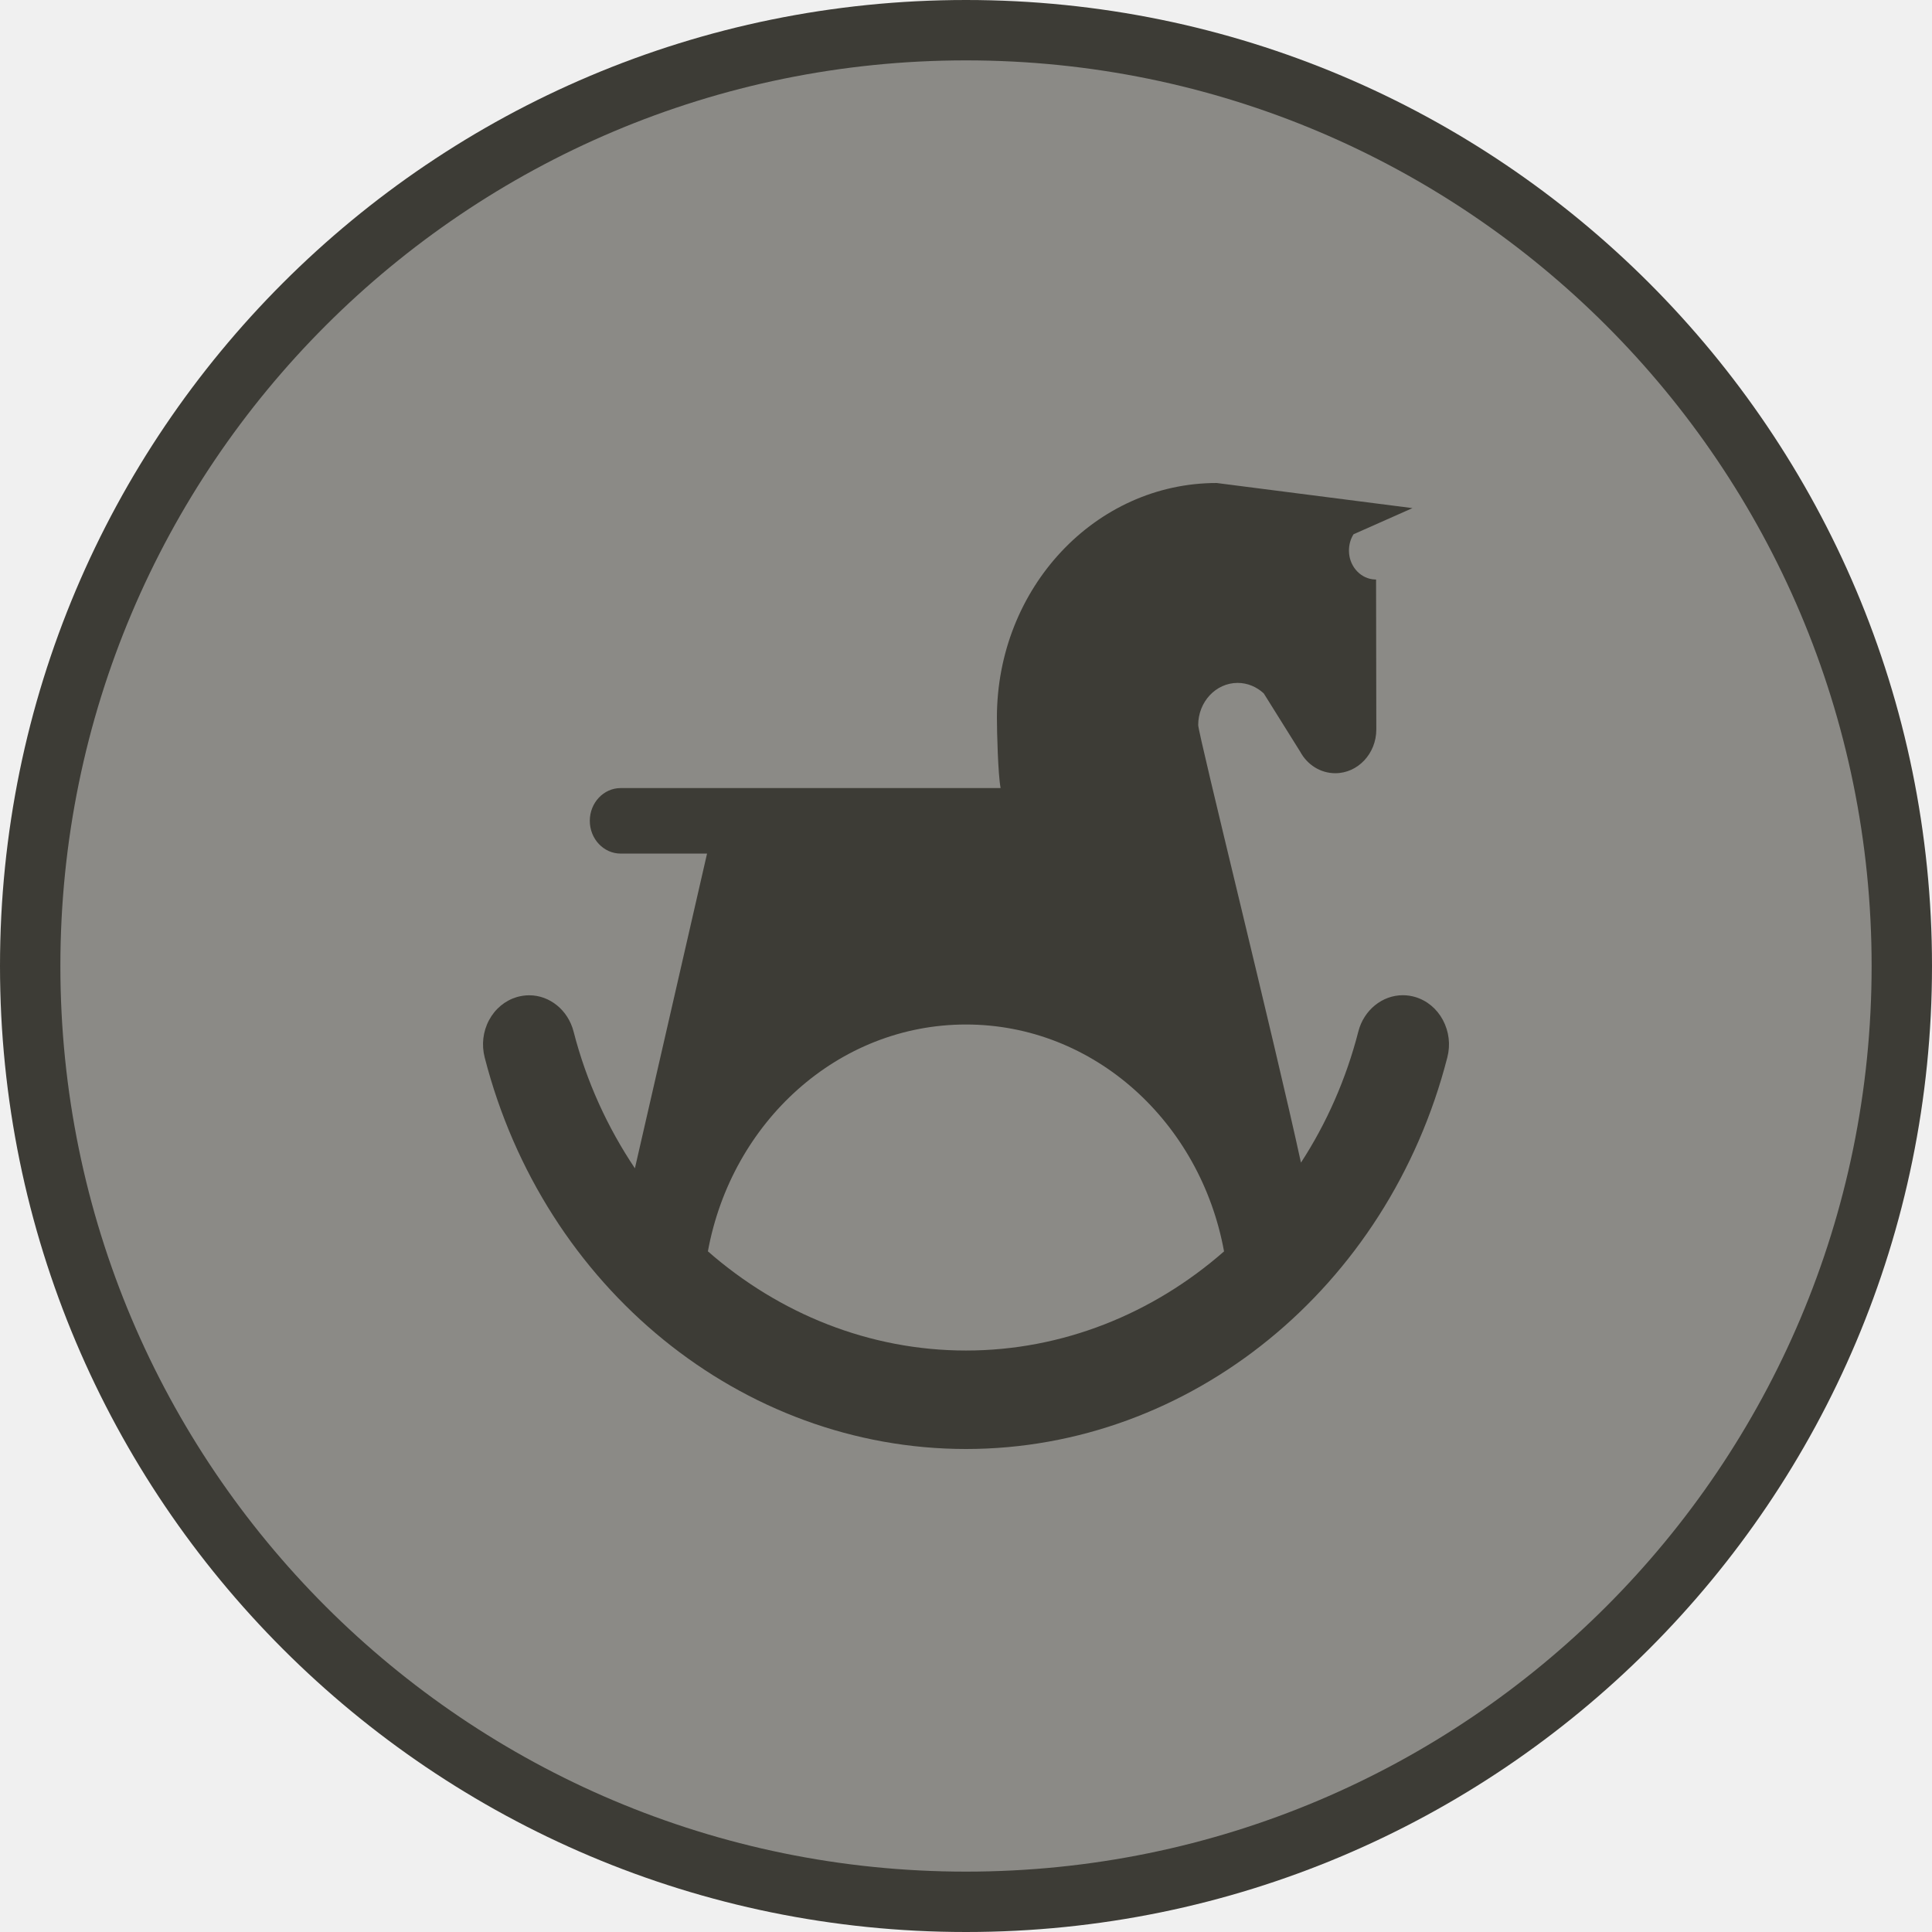
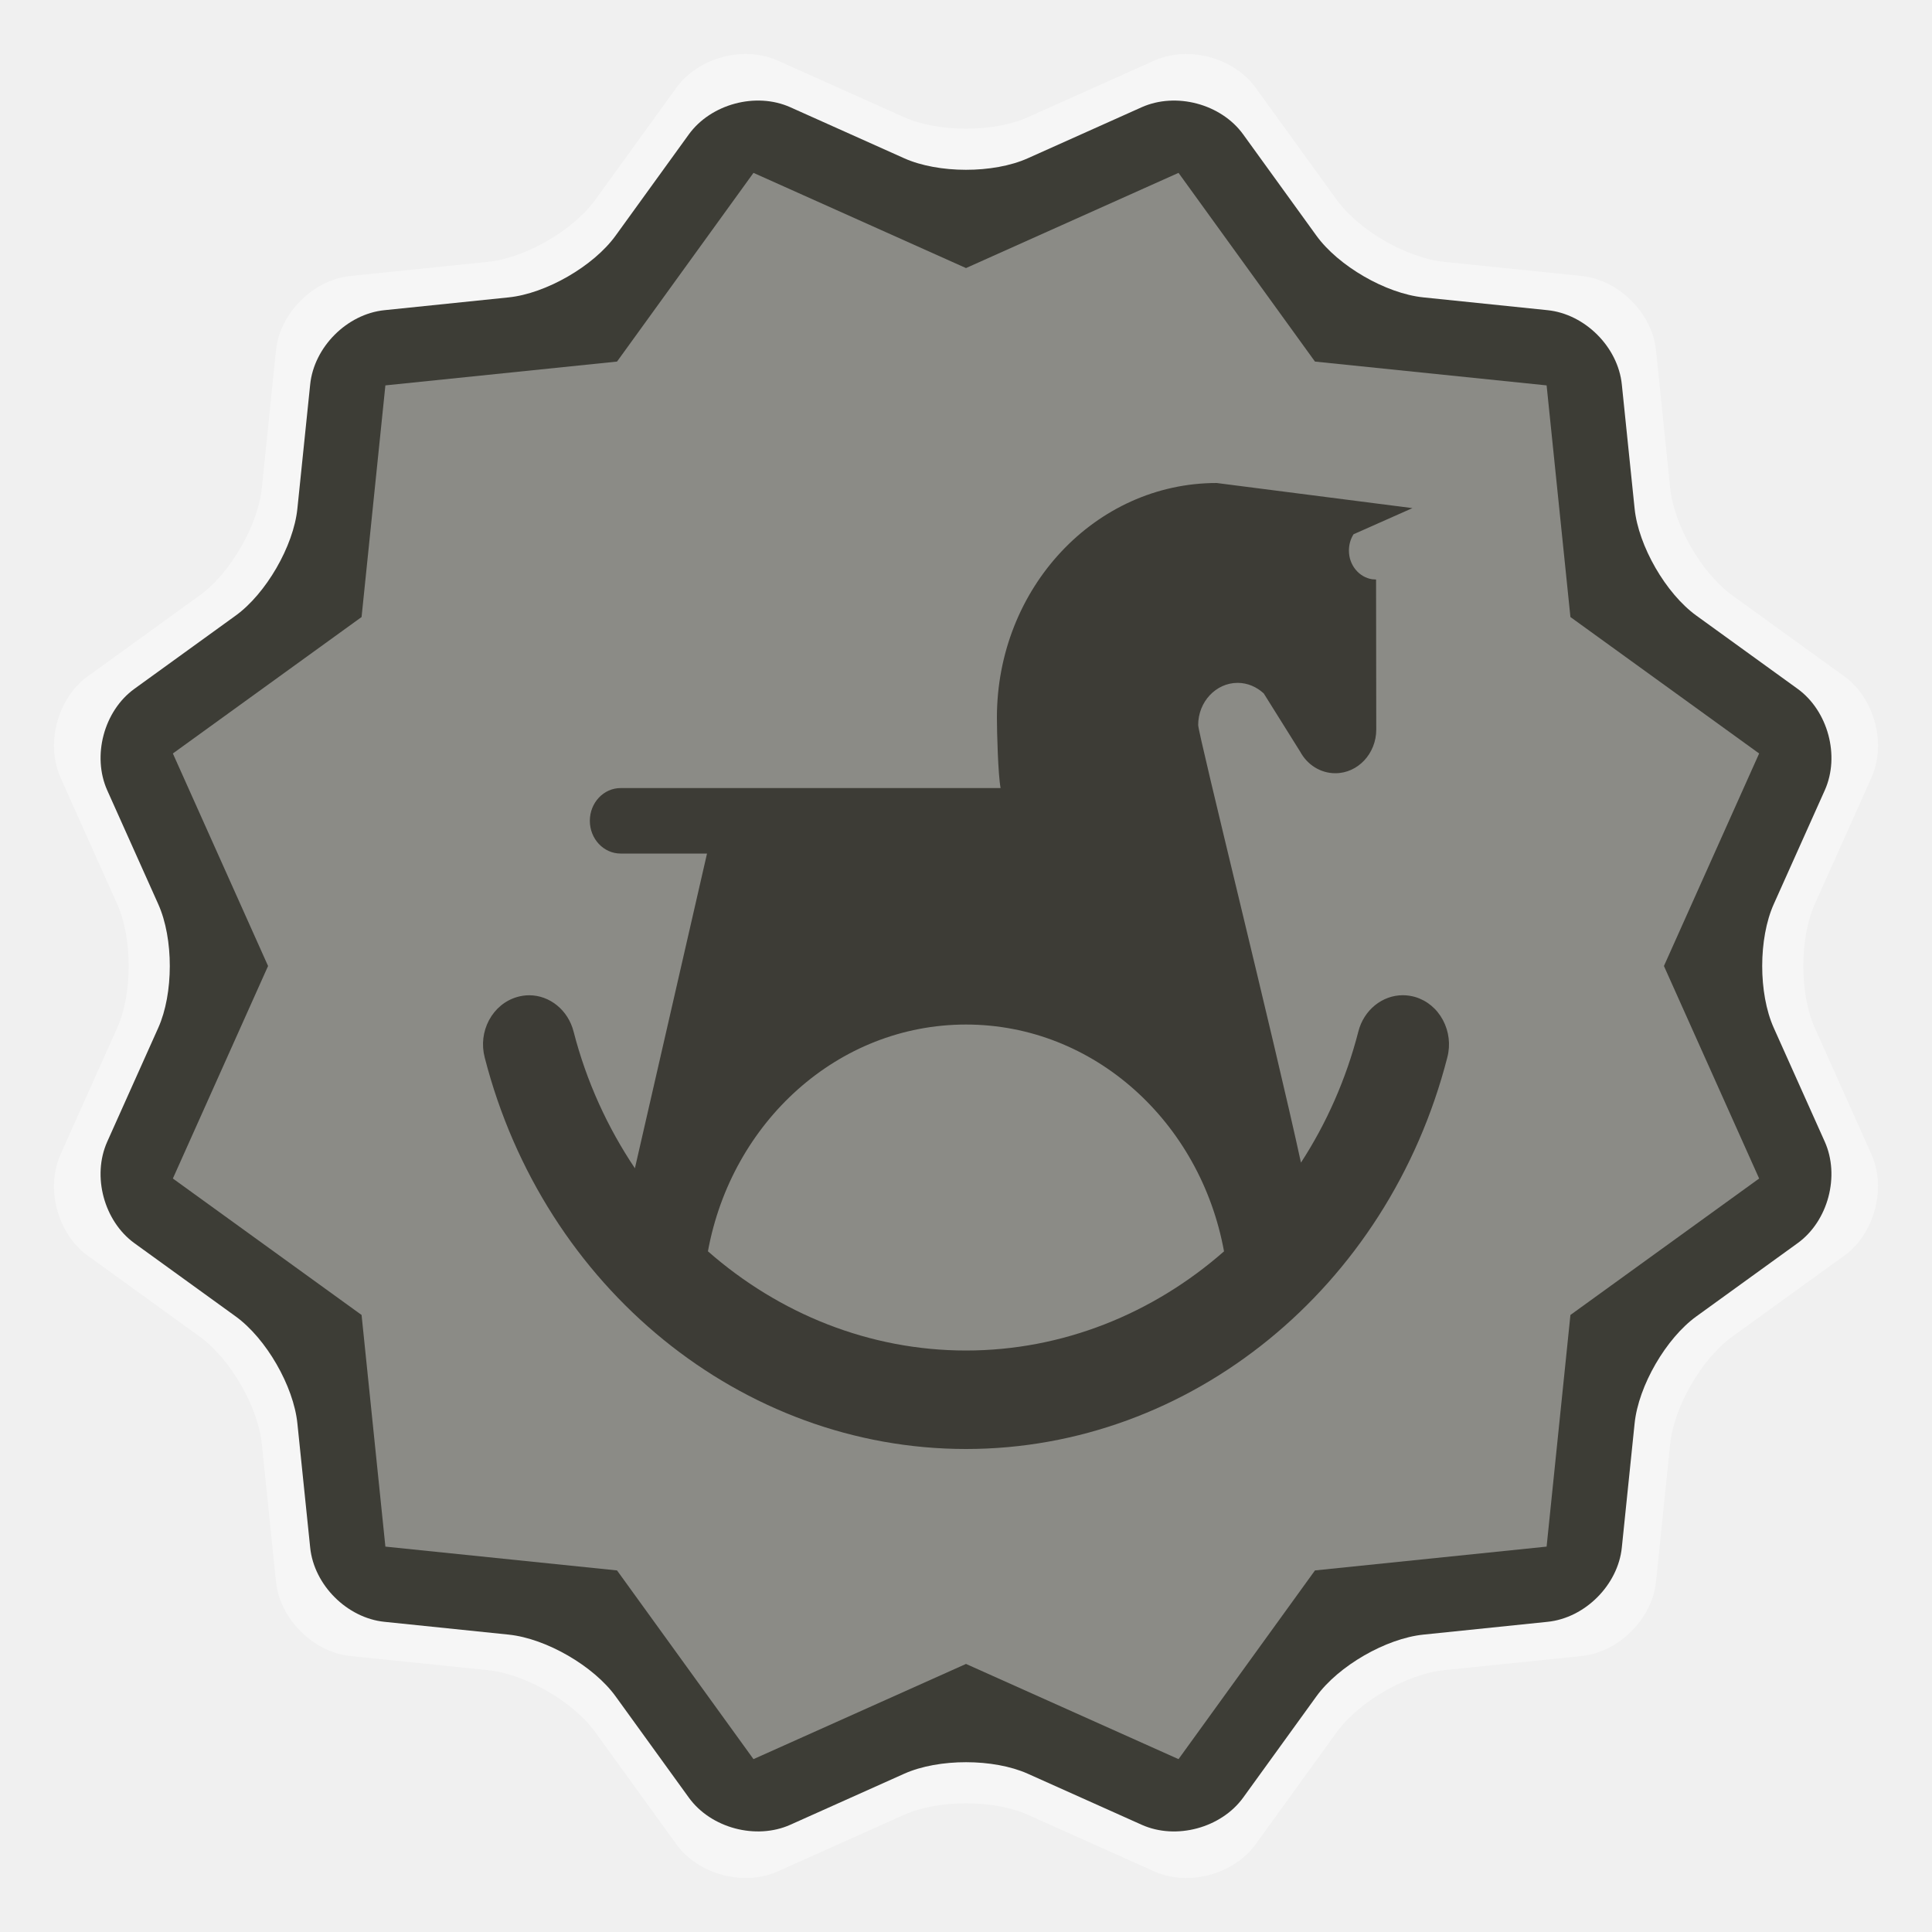
- <svg width="32" height="32" viewBox="0 0 32 32">
+ <svg width="40" height="40" viewBox="0 0 40 40">
  <g fill="none" fill-rule="evenodd">
-     <circle cx="16" cy="16" r="16" fill="#3D3C36" />
-     <circle cx="16" cy="16" r="15" fill="#FFF" opacity=".4" />
-     <path fill="#3D3C36" d="M23.438,16.513 C23.372,16.494 23.305,16.484 23.235,16.484 C22.893,16.484 22.59,16.731 22.499,17.083 C22.296,17.875 21.97,18.608 21.548,19.257 C21.119,17.279 19.846,12.157 19.846,12.009 C19.846,11.625 20.138,11.311 20.499,11.311 C20.665,11.311 20.816,11.378 20.932,11.485 L21.537,12.453 C21.652,12.665 21.869,12.807 22.117,12.807 C22.489,12.807 22.796,12.483 22.796,12.083 L22.792,9.599 C22.772,9.599 22.728,9.594 22.728,9.594 C22.511,9.562 22.343,9.361 22.343,9.121 C22.343,9.019 22.37,8.926 22.419,8.849 L23.395,8.416 L20.152,8 C18.141,8 16.512,9.739 16.512,11.885 C16.512,12.124 16.53,12.825 16.573,13.053 L10.28,13.053 C9.999,13.053 9.769,13.295 9.769,13.595 C9.769,13.896 9.999,14.138 10.28,14.138 L11.711,14.138 L10.516,19.351 C10.065,18.678 9.713,17.916 9.5,17.085 C9.409,16.732 9.107,16.485 8.765,16.485 C8.696,16.485 8.627,16.496 8.562,16.514 C8.366,16.572 8.201,16.708 8.1,16.897 C7.999,17.086 7.974,17.306 8.028,17.515 C9.008,21.334 12.286,24 16,24 C19.714,24 22.992,21.333 23.972,17.515 C24.027,17.304 24,17.085 23.899,16.895 C23.798,16.706 23.634,16.571 23.438,16.513 Z M16,22.369 C14.4,22.369 12.903,21.758 11.725,20.726 C12.117,18.586 13.878,16.969 16,16.969 C18.122,16.969 19.883,18.586 20.274,20.727 C19.098,21.758 17.6,22.369 16,22.369 L16,22.369 Z" />
+     <path fill="#FFF" d="M21.28,37.573 C20.573,37.257 19.426,37.257 18.72,37.573 L16.103,38.745 C15.396,39.062 14.455,38.809 14.002,38.182 L12.322,35.859 C11.868,35.231 10.875,34.658 10.105,34.579 L7.253,34.286 C6.482,34.206 5.794,33.517 5.714,32.747 L5.421,29.895 C5.342,29.124 4.768,28.132 4.141,27.678 L1.818,25.998 C1.19,25.544 0.938,24.603 1.255,23.897 L2.427,21.28 C2.743,20.573 2.743,19.426 2.427,18.72 L1.255,16.103 C0.938,15.396 1.191,14.455 1.818,14.002 L4.141,12.322 C4.769,11.868 5.342,10.875 5.421,10.105 L5.714,7.253 C5.794,6.482 6.483,5.794 7.253,5.714 L10.105,5.421 C10.876,5.342 11.868,4.768 12.322,4.141 L14.002,1.818 C14.456,1.19 15.397,0.938 16.103,1.255 L18.72,2.427 C19.427,2.743 20.574,2.743 21.28,2.427 L23.897,1.255 C24.604,0.938 25.545,1.191 25.998,1.818 L27.678,4.141 C28.132,4.769 29.125,5.342 29.895,5.421 L32.747,5.714 C33.518,5.794 34.206,6.483 34.286,7.253 L34.579,10.105 C34.658,10.876 35.232,11.868 35.859,12.322 L38.182,14.002 C38.81,14.456 39.062,15.397 38.745,16.103 L37.573,18.72 C37.257,19.427 37.257,20.574 37.573,21.28 L38.745,23.897 C39.062,24.604 38.809,25.545 38.182,25.998 L35.859,27.678 C35.231,28.132 34.658,29.125 34.579,29.895 L34.286,32.747 C34.206,33.518 33.517,34.206 32.747,34.286 L29.895,34.579 C29.124,34.658 28.132,35.232 27.678,35.859 L25.998,38.182 C25.544,38.81 24.603,39.062 23.897,38.745 L21.28,37.573 Z" opacity=".4" />
+     <path fill="#3D3D36" d="M21.279,36.723 C20.573,36.407 19.436,36.403 18.721,36.723 L16.362,37.78 C15.655,38.096 14.72,37.852 14.261,37.217 L12.746,35.122 C12.293,34.495 11.31,33.923 10.531,33.843 L7.959,33.578 C7.189,33.499 6.502,32.82 6.422,32.041 L6.157,29.469 C6.078,28.699 5.513,27.713 4.878,27.254 L2.783,25.739 C2.156,25.285 1.9,24.353 2.22,23.638 L3.277,21.279 C3.593,20.573 3.597,19.436 3.277,18.721 L2.22,16.362 C1.904,15.655 2.148,14.72 2.783,14.261 L4.878,12.746 C5.505,12.293 6.077,11.31 6.157,10.531 L6.422,7.959 C6.501,7.189 7.18,6.502 7.959,6.422 L10.531,6.157 C11.301,6.078 12.287,5.513 12.746,4.878 L14.261,2.783 C14.715,2.156 15.647,1.9 16.362,2.22 L18.721,3.277 C19.427,3.593 20.564,3.597 21.279,3.277 L23.638,2.22 C24.345,1.904 25.28,2.148 25.739,2.783 L27.254,4.878 C27.707,5.505 28.69,6.077 29.469,6.157 L32.041,6.422 C32.811,6.501 33.498,7.18 33.578,7.959 L33.843,10.531 C33.922,11.301 34.487,12.287 35.122,12.746 L37.217,14.261 C37.844,14.715 38.1,15.647 37.78,16.362 L36.723,18.721 C36.407,19.427 36.403,20.564 36.723,21.279 L37.78,23.638 C38.096,24.345 37.852,25.28 37.217,25.739 L35.122,27.254 C34.495,27.707 33.923,28.69 33.843,29.469 L33.578,32.041 C33.499,32.811 32.82,33.498 32.041,33.578 L29.469,33.843 C28.699,33.922 27.713,34.487 27.254,35.122 L25.739,37.217 C25.285,37.844 24.353,38.1 23.638,37.78 L21.279,36.723 Z" />
+     <polygon fill="#FFF" points="20 34.45 15.6 36.421 12.775 32.514 7.979 32.021 7.486 27.225 3.579 24.4 5.55 20 3.579 15.6 7.486 12.775 7.979 7.979 12.775 7.486 15.6 3.579 20 5.55 24.4 3.579 27.225 7.486 32.021 7.979 32.514 12.775 36.421 15.6 34.45 20 36.421 24.4 32.514 27.225 32.021 32.021 27.225 32.514 24.4 36.421" opacity=".4" />
+     <path fill="#3D3C36" d="M29.298,20.641 C29.215,20.618 29.131,20.605 29.044,20.605 C28.616,20.605 28.237,20.913 28.124,21.354 C27.87,22.344 27.462,23.26 26.935,24.071 C26.399,21.599 24.807,15.196 24.807,15.011 C24.807,14.531 25.173,14.138 25.624,14.138 C25.832,14.138 26.019,14.223 26.165,14.357 L26.921,15.566 C27.065,15.831 27.336,16.009 27.647,16.009 C28.112,16.009 28.494,15.604 28.494,15.104 L28.49,11.998 C28.465,11.998 28.41,11.993 28.41,11.993 C28.139,11.952 27.928,11.702 27.928,11.401 C27.928,11.274 27.962,11.158 28.024,11.061 L29.243,10.52 L25.19,10 C22.676,10 20.64,12.174 20.64,14.856 C20.64,15.155 20.663,16.031 20.716,16.316 L12.85,16.316 C12.498,16.316 12.212,16.618 12.212,16.994 C12.212,17.369 12.498,17.672 12.85,17.672 L14.638,17.672 L13.145,24.188 C12.581,23.347 12.142,22.395 11.875,21.356 C11.762,20.915 11.384,20.606 10.956,20.606 C10.87,20.606 10.784,20.619 10.703,20.643 C10.457,20.715 10.252,20.885 10.125,21.121 C9.999,21.358 9.967,21.632 10.035,21.893 C11.26,26.668 15.358,30 20,30 C24.643,30 28.739,26.666 29.965,21.893 C30.034,21.63 30,21.356 29.874,21.119 C29.748,20.883 29.543,20.714 29.298,20.641 Z M20,27.961 C18,27.961 16.128,27.198 14.657,25.907 C15.146,23.232 17.347,21.212 20,21.212 C22.652,21.212 24.854,23.233 25.342,25.908 C23.872,27.198 22.001,27.961 20,27.961 L20,27.961 Z" />
  </g>
</svg>
